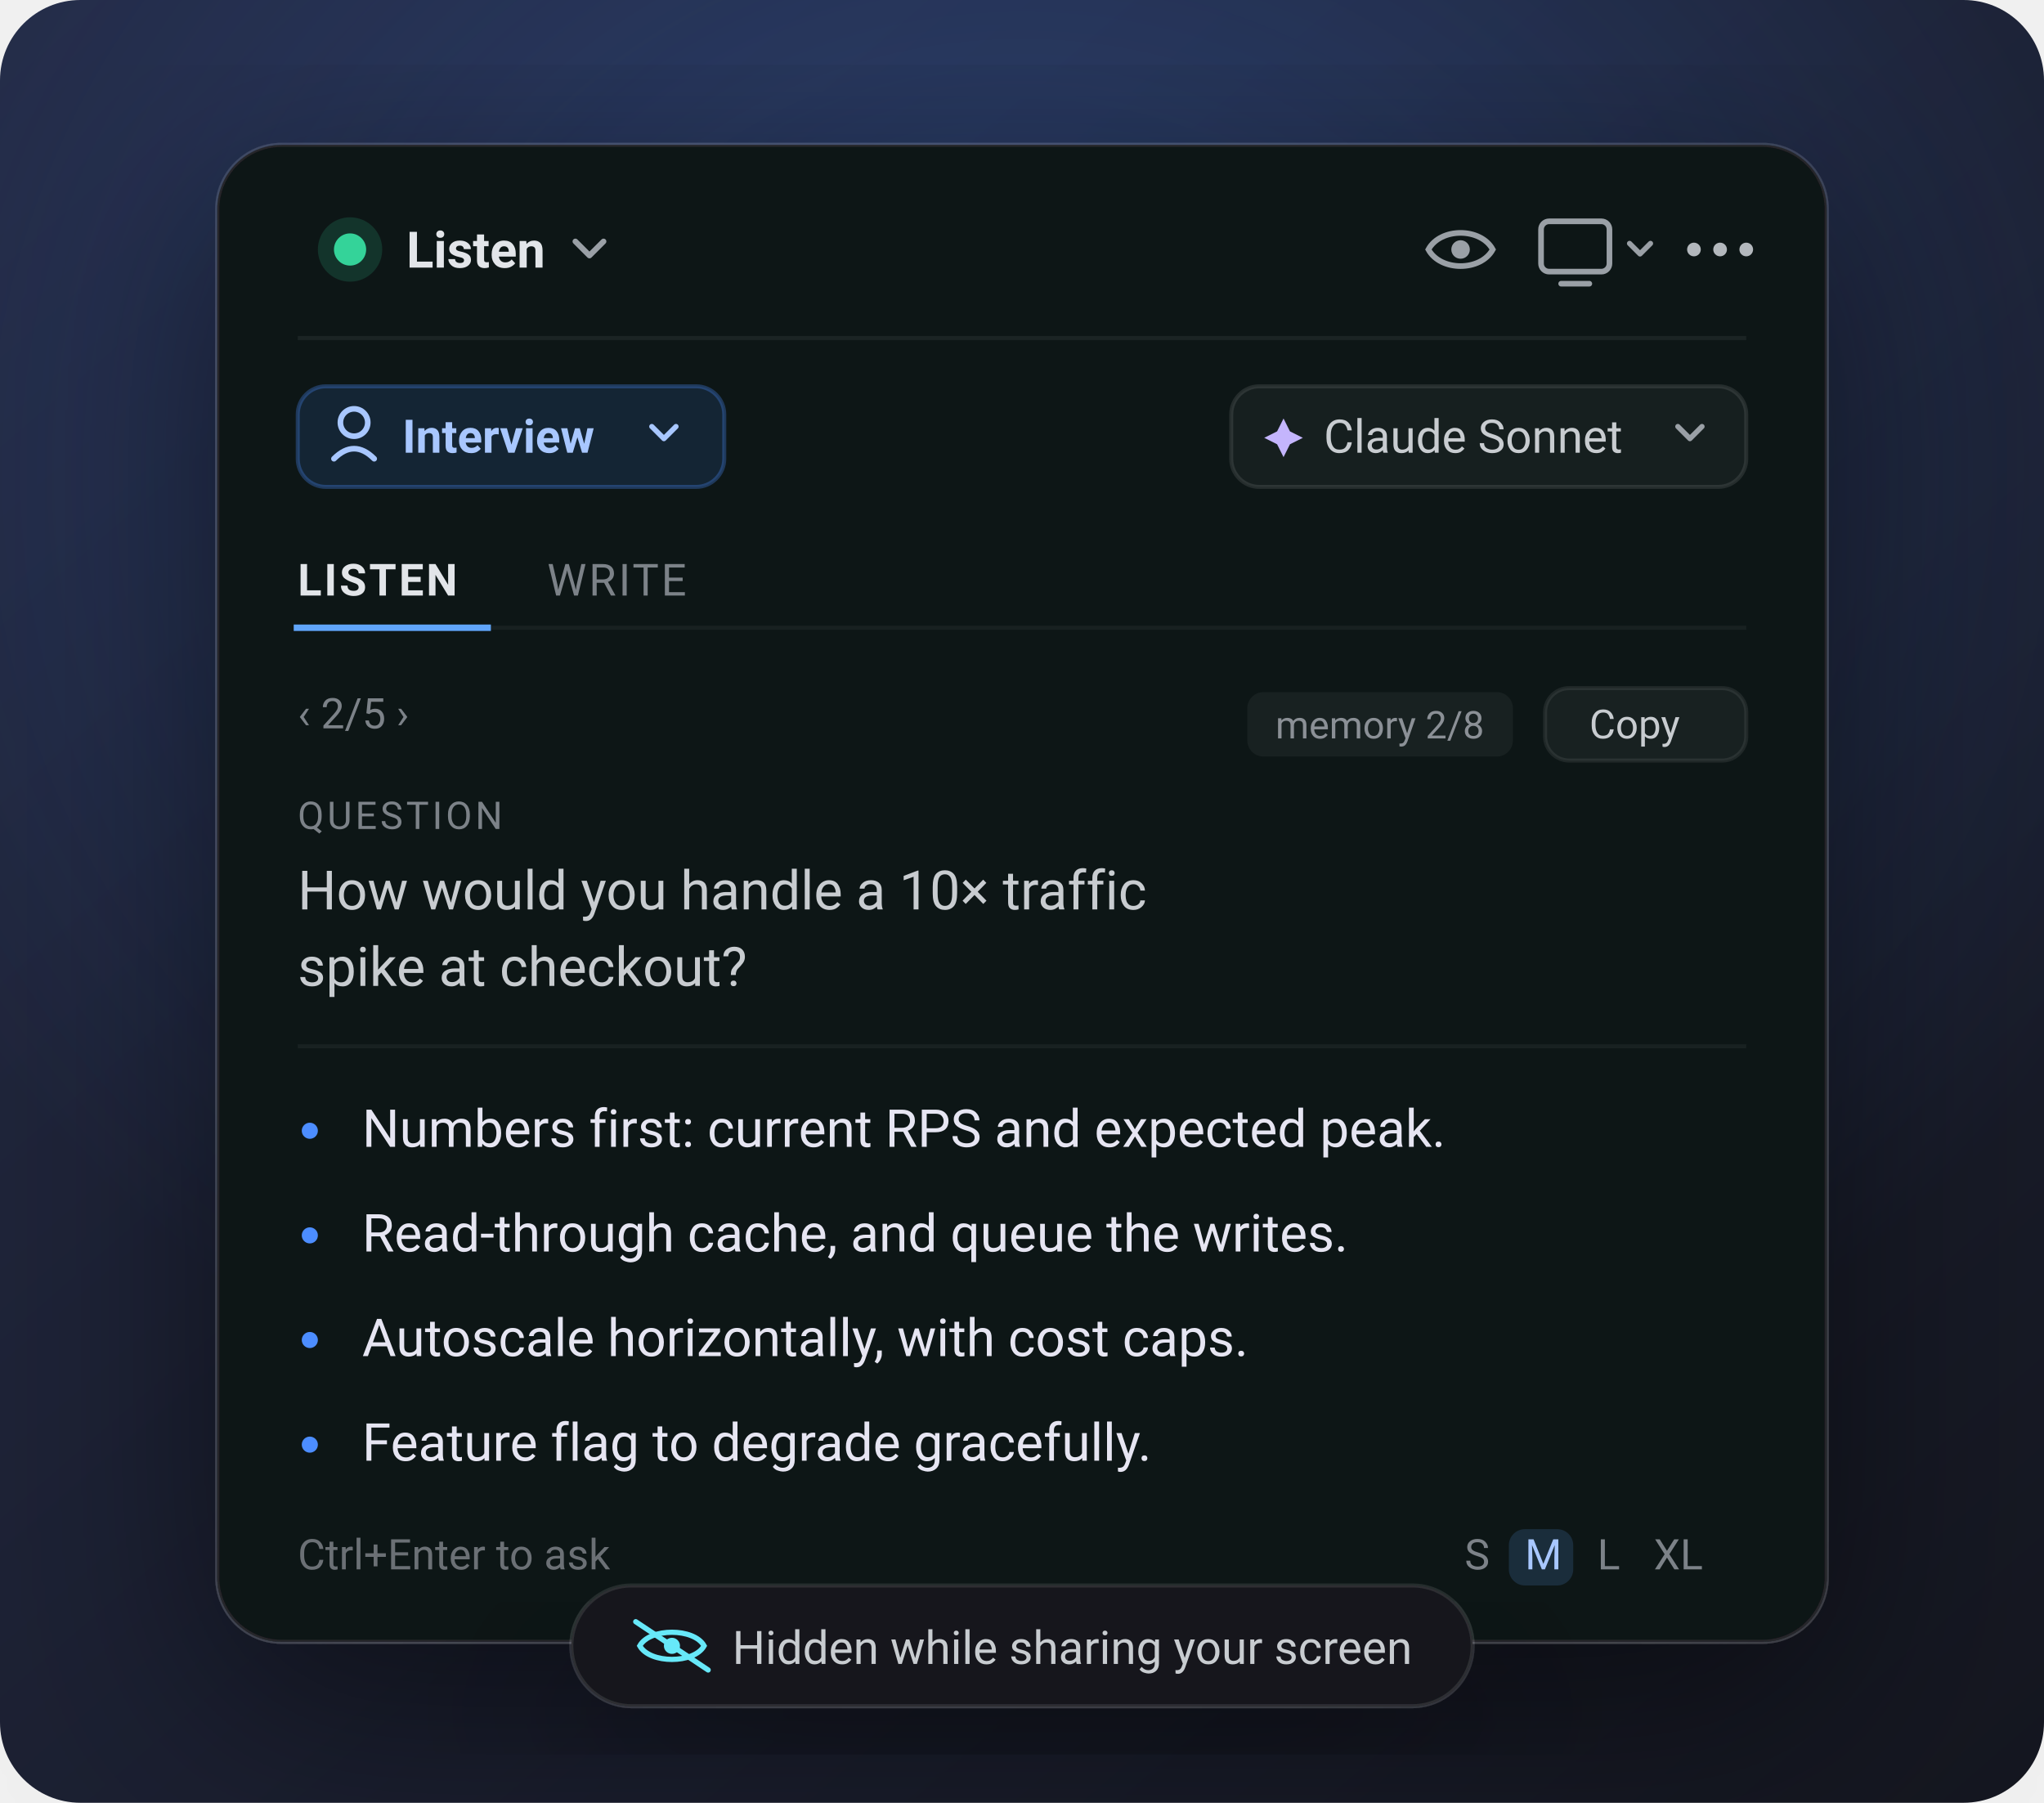
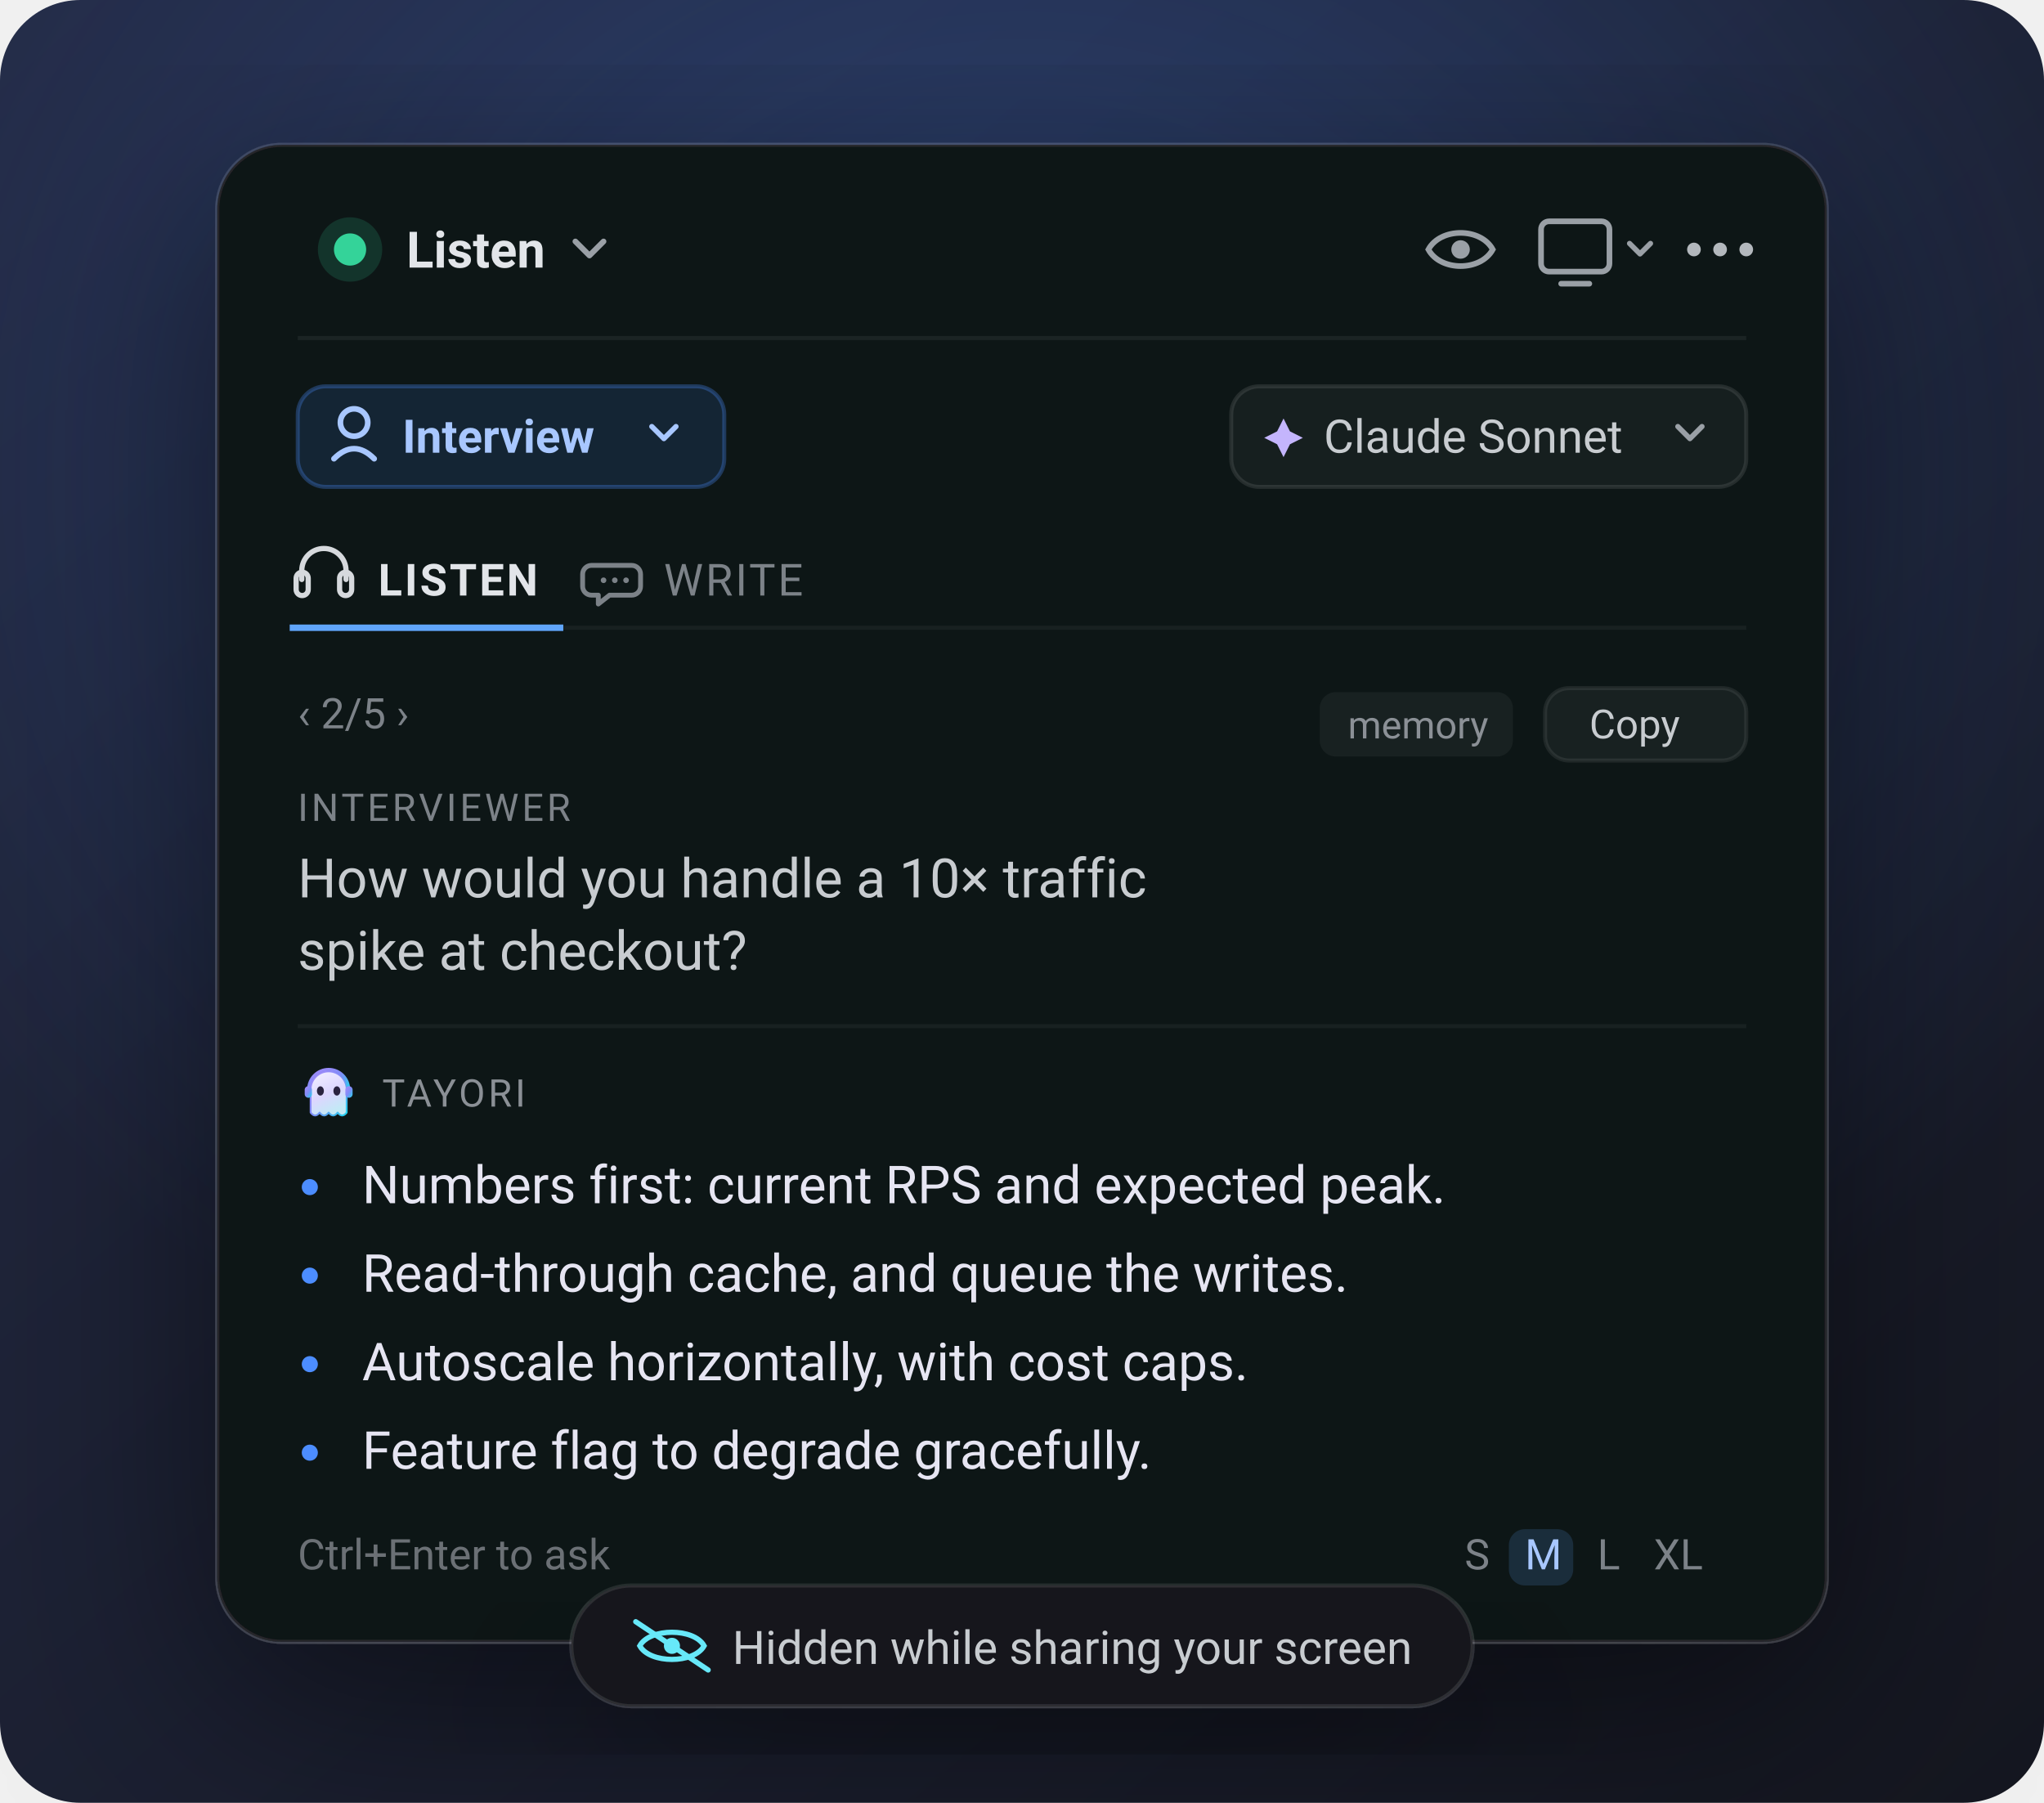
<svg xmlns="http://www.w3.org/2000/svg" width="508" height="448" viewBox="176 4 508 448" fill="none" font-family="'Segoe UI', system-ui, -apple-system, Roboto, sans-serif">
  <defs>
    <linearGradient id="backdrop" x1="0" y1="0" x2="1" y2="1">
      <stop offset="0" stop-color="#232a45" />
      <stop offset="1" stop-color="#14161f" />
    </linearGradient>
    <radialGradient id="glow" cx="0.5" cy="0.26" r="0.6">
      <stop offset="0" stop-color="#4c8dff" stop-opacity="0.28" />
      <stop offset="1" stop-color="#4c8dff" stop-opacity="0" />
    </radialGradient>
    <filter id="cardShadow" x="-40%" y="-40%" width="180%" height="180%">
      <feDropShadow dx="0" dy="16" stdDeviation="26" flood-color="#000000" flood-opacity="0.5" />
    </filter>
+     <linearGradient id="bodyM" x1="0" y1="0" x2="0.4" y2="1">
+       <stop offset="0" stop-color="#f4f1ff" />
+       <stop offset="0.6" stop-color="#dcd6ff" />
+       <stop offset="1" stop-color="#c3e9f6" />
+     </linearGradient>
+     <linearGradient id="gearM" x1="0" y1="0" x2="1" y2="1">
+       <stop offset="0" stop-color="#a78bfa" />
+       <stop offset="0.5" stop-color="#818cf8" />
+       <stop offset="1" stop-color="#22d3ee" />
+     </linearGradient>
  </defs>
  <rect x="176" y="4" width="508" height="448" rx="20" fill="url(#backdrop)" />
  <rect x="176" y="4" width="508" height="448" rx="20" fill="url(#glow)" />
  <g filter="url(#cardShadow)">
    <rect x="230" y="40" width="400" height="372" rx="16" fill="#111317" stroke="#ffffff" stroke-opacity="0.09" />
  </g>
  <circle cx="263" cy="66" r="8" fill="#34d399" fill-opacity="0.16" />
  <circle cx="263" cy="66" r="4" fill="#34d399" />
  <text x="277" y="70.5" fill="#e2e5e9" font-size="12.5" font-weight="600">Listen</text>
  <path d="M319 64 l3.5 3.5 l3.5 -3.5" stroke="#9aa0a6" stroke-width="1.4" stroke-linecap="round" stroke-linejoin="round" />
  <path d="M531 66 C 534 60.5, 544 60.5, 547 66 C 544 71.5, 534 71.5, 531 66 Z" stroke="#9aa0a6" stroke-width="1.4" fill="none" />
  <circle cx="539" cy="66" r="2.3" fill="#9aa0a6" />
  <rect x="559" y="59" width="17" height="12.5" rx="2" stroke="#9aa0a6" stroke-width="1.4" fill="none" />
  <line x1="564" y1="74.5" x2="571" y2="74.5" stroke="#9aa0a6" stroke-width="1.4" stroke-linecap="round" />
  <path d="M581 64.5 l2.6 2.6 l2.6 -2.6" stroke="#9aa0a6" stroke-width="1.3" stroke-linecap="round" stroke-linejoin="round" />
  <circle cx="597" cy="66" r="1.7" fill="#b3b8bd" />
  <circle cx="603.5" cy="66" r="1.7" fill="#b3b8bd" />
  <circle cx="610" cy="66" r="1.7" fill="#b3b8bd" />
  <line x1="250" y1="88" x2="610" y2="88" stroke="#ffffff" stroke-opacity="0.06" />
  <rect x="250" y="100" width="106" height="25" rx="7" fill="#4c8dff" fill-opacity="0.13" stroke="#4c8dff" stroke-opacity="0.3" />
  <circle cx="264" cy="109" r="3.4" stroke="#a8c7ff" stroke-width="1.4" fill="none" />
  <path d="M259 118 q5 -5 10 0" stroke="#a8c7ff" stroke-width="1.4" fill="none" stroke-linecap="round" />
  <text x="276" y="116.5" fill="#a8c7ff" font-size="11.5" font-weight="600">Interview</text>
  <path d="M338 110 l3 3 l3 -3" stroke="#a8c7ff" stroke-width="1.3" stroke-linecap="round" stroke-linejoin="round" />
  <rect x="482" y="100" width="128" height="25" rx="7" fill="#ffffff" fill-opacity="0.04" stroke="#ffffff" stroke-opacity="0.1" />
  <path d="M495 108 l1.6 3.2 l3.2 1.6 l-3.2 1.6 l-1.6 3.2 l-1.6 -3.2 l-3.2 -1.6 l3.2 -1.6 z" fill="#c4b5fd" />
  <text x="505" y="116.5" fill="#c8ccd0" font-size="11.5">Claude Sonnet</text>
  <path d="M593 110 l3 3 l3 -3" stroke="#9aa0a6" stroke-width="1.3" stroke-linecap="round" stroke-linejoin="round" />
-   <text x="250" y="152" fill="#e2e5e9" font-size="11" font-weight="600" letter-spacing="0.6">LISTEN</text>
-   <text x="312" y="152" fill="#7c8288" font-size="11" letter-spacing="0.6">WRITE</text>
+   <path d="M251 148 V145.8 A5.4 5.4 0 0 1 262 145.8 V148" fill="none" stroke="#d6d9dd" stroke-width="1.3" stroke-linecap="round" />
+   <rect x="249.6" y="146.2" width="3" height="5.8" rx="1.5" fill="none" stroke="#d6d9dd" stroke-width="1.3" />
+   <rect x="260.4" y="146.2" width="3" height="5.8" rx="1.5" fill="none" stroke="#d6d9dd" stroke-width="1.3" />
+   <text x="270" y="152" fill="#e2e5e9" font-size="11" font-weight="600" letter-spacing="0.6">LISTEN</text>
+   <path d="M323 144.5 h10 a2.2 2.2 0 0 1 2.2 2.2 v3 a2.2 2.2 0 0 1 -2.2 2.2 h-5.5 l-2.8 2.2 v-2.2 h-1.7 a2.2 2.2 0 0 1 -2.2 -2.2 v-3 a2.2 2.2 0 0 1 2.2 -2.2 z" fill="none" stroke="#7c8288" stroke-width="1.2" stroke-linejoin="round" />
+   <circle cx="326" cy="148.2" r="0.7" fill="#7c8288" />
+   <circle cx="328.8" cy="148.2" r="0.7" fill="#7c8288" />
+   <circle cx="331.6" cy="148.2" r="0.7" fill="#7c8288" />
+   <text x="341" y="152" fill="#7c8288" font-size="11" letter-spacing="0.6">WRITE</text>
  <line x1="250" y1="160" x2="610" y2="160" stroke="#ffffff" stroke-opacity="0.05" />
-   <line x1="249" y1="160" x2="298" y2="160" stroke="#60a5fa" stroke-width="1.6" />
+   <line x1="248" y1="160" x2="316" y2="160" stroke="#60a5fa" stroke-width="1.6" />
  <text x="250" y="185" fill="#7c8288" font-size="10.5">‹ 2/5 ›</text>
-   <rect x="486" y="176" width="66" height="16" rx="4" fill="#ffffff" fill-opacity="0.05" />
-   <text x="493" y="187.5" fill="#8b9096" font-size="9.5">memory 2/8</text>
+   <rect x="504" y="176" width="48" height="16" rx="4" fill="#ffffff" fill-opacity="0.05" />
+   <text x="511" y="187.5" fill="#8b9096" font-size="9.5">memory</text>
  <rect x="560" y="175" width="50" height="18" rx="6" fill="#ffffff" fill-opacity="0.05" stroke="#ffffff" stroke-opacity="0.08" />
  <text x="571" y="187.5" fill="#c8ccd0" font-size="10">Copy</text>
-   <text x="250" y="210" fill="#7c8288" font-size="9.5" letter-spacing="0.8">QUESTION</text>
-   <text x="250" y="230" fill="#c8ccd0" font-size="13.5">How would you handle a 10× traffic</text>
-   <text x="250" y="249" fill="#c8ccd0" font-size="13.5">spike at checkout?</text>
-   <line x1="250" y1="264" x2="610" y2="264" stroke="#ffffff" stroke-opacity="0.05" />
-   <circle cx="253" cy="285" r="2" fill="#4c8dff" />
-   <text x="266" y="289" fill="#e6e5f2" font-size="13">Numbers first: current RPS and expected peak.</text>
-   <circle cx="253" cy="311" r="2" fill="#4c8dff" />
-   <text x="266" y="315" fill="#e6e5f2" font-size="13">Read-through cache, and queue the writes.</text>
-   <circle cx="253" cy="337" r="2" fill="#4c8dff" />
-   <text x="266" y="341" fill="#e6e5f2" font-size="13">Autoscale horizontally, with cost caps.</text>
-   <circle cx="253" cy="363" r="2" fill="#4c8dff" />
-   <text x="266" y="367" fill="#e6e5f2" font-size="13">Feature flag to degrade gracefully.</text>
+   <text x="250" y="208" fill="#7c8288" font-size="9.5" letter-spacing="0.8">INTERVIEWER</text>
+   <text x="250" y="227" fill="#c8ccd0" font-size="13.5">How would you handle a 10× traffic</text>
+   <text x="250" y="245" fill="#c8ccd0" font-size="13.5">spike at checkout?</text>
+   <line x1="250" y1="259" x2="610" y2="259" stroke="#ffffff" stroke-opacity="0.05" />
+   <g transform="translate(250 268) scale(0.32)">
+     <path d="M10 39 L10 21 C10 13.3 16.3 7 24 7 C31.7 7 38 13.3 38 21 L38 39 Q34.5 43.5 31 39 Q27.5 43.5 24 39 Q20.5 43.5 17 39 Q13.5 43.5 10 39 Z" fill="url(#bodyM)" stroke="url(#gearM)" stroke-width="1.4" stroke-linejoin="round" />
+     <path d="M8.5 21 A15.5 15.5 0 0 1 39.5 21" fill="none" stroke="url(#gearM)" stroke-width="2.4" stroke-linecap="round" />
+     <rect x="5.4" y="18.5" width="5.6" height="9" rx="2.8" fill="url(#gearM)" />
+     <rect x="37" y="18.5" width="5.6" height="9" rx="2.8" fill="url(#gearM)" />
+     <ellipse cx="17.6" cy="22.2" rx="2.7" ry="3.6" fill="#2a2340" />
+     <ellipse cx="30.4" cy="22.2" rx="2.7" ry="3.6" fill="#2a2340" />
+   </g>
+   <text x="271" y="279" fill="#8b9096" font-size="9.5" letter-spacing="0.8">TAYORI</text>
+   <circle cx="253" cy="299" r="2" fill="#4c8dff" />
+   <text x="266" y="303" fill="#e6e5f2" font-size="13">Numbers first: current RPS and expected peak.</text>
+   <circle cx="253" cy="321" r="2" fill="#4c8dff" />
+   <text x="266" y="325" fill="#e6e5f2" font-size="13">Read-through cache, and queue the writes.</text>
+   <circle cx="253" cy="343" r="2" fill="#4c8dff" />
+   <text x="266" y="347" fill="#e6e5f2" font-size="13">Autoscale horizontally, with cost caps.</text>
+   <circle cx="253" cy="365" r="2" fill="#4c8dff" />
+   <text x="266" y="369" fill="#e6e5f2" font-size="13">Feature flag to degrade gracefully.</text>
  <text x="250" y="394" fill="#6b7075" font-size="10.5">Ctrl+Enter to ask</text>
  <text x="540" y="394" fill="#7c8288" font-size="10.5">S</text>
  <rect x="551" y="384" width="16" height="14" rx="4" fill="#60a5fa" fill-opacity="0.16" />
  <text x="555" y="394" fill="#a8c7ff" font-size="10.5">M</text>
  <text x="573" y="394" fill="#7c8288" font-size="10.5">L</text>
  <text x="587" y="394" fill="#7c8288" font-size="10.5">XL</text>
  <g filter="url(#cardShadow)">
    <rect x="318" y="398" width="224" height="30" rx="15" fill="#16181d" stroke="#ffffff" stroke-opacity="0.1" />
  </g>
  <path d="M335 413 C 337.5 408.5, 348.5 408.5, 351 413 C 348.5 417.5, 337.5 417.5, 335 413 Z" stroke="#67e8f9" stroke-width="1.3" fill="none" />
  <circle cx="343" cy="413" r="2" fill="#67e8f9" />
  <line x1="334" y1="407" x2="352" y2="419" stroke="#67e8f9" stroke-width="1.3" stroke-linecap="round" />
  <text x="358" y="417.5" fill="#c8ccd0" font-size="11.5">Hidden while sharing your screen</text>
</svg>
